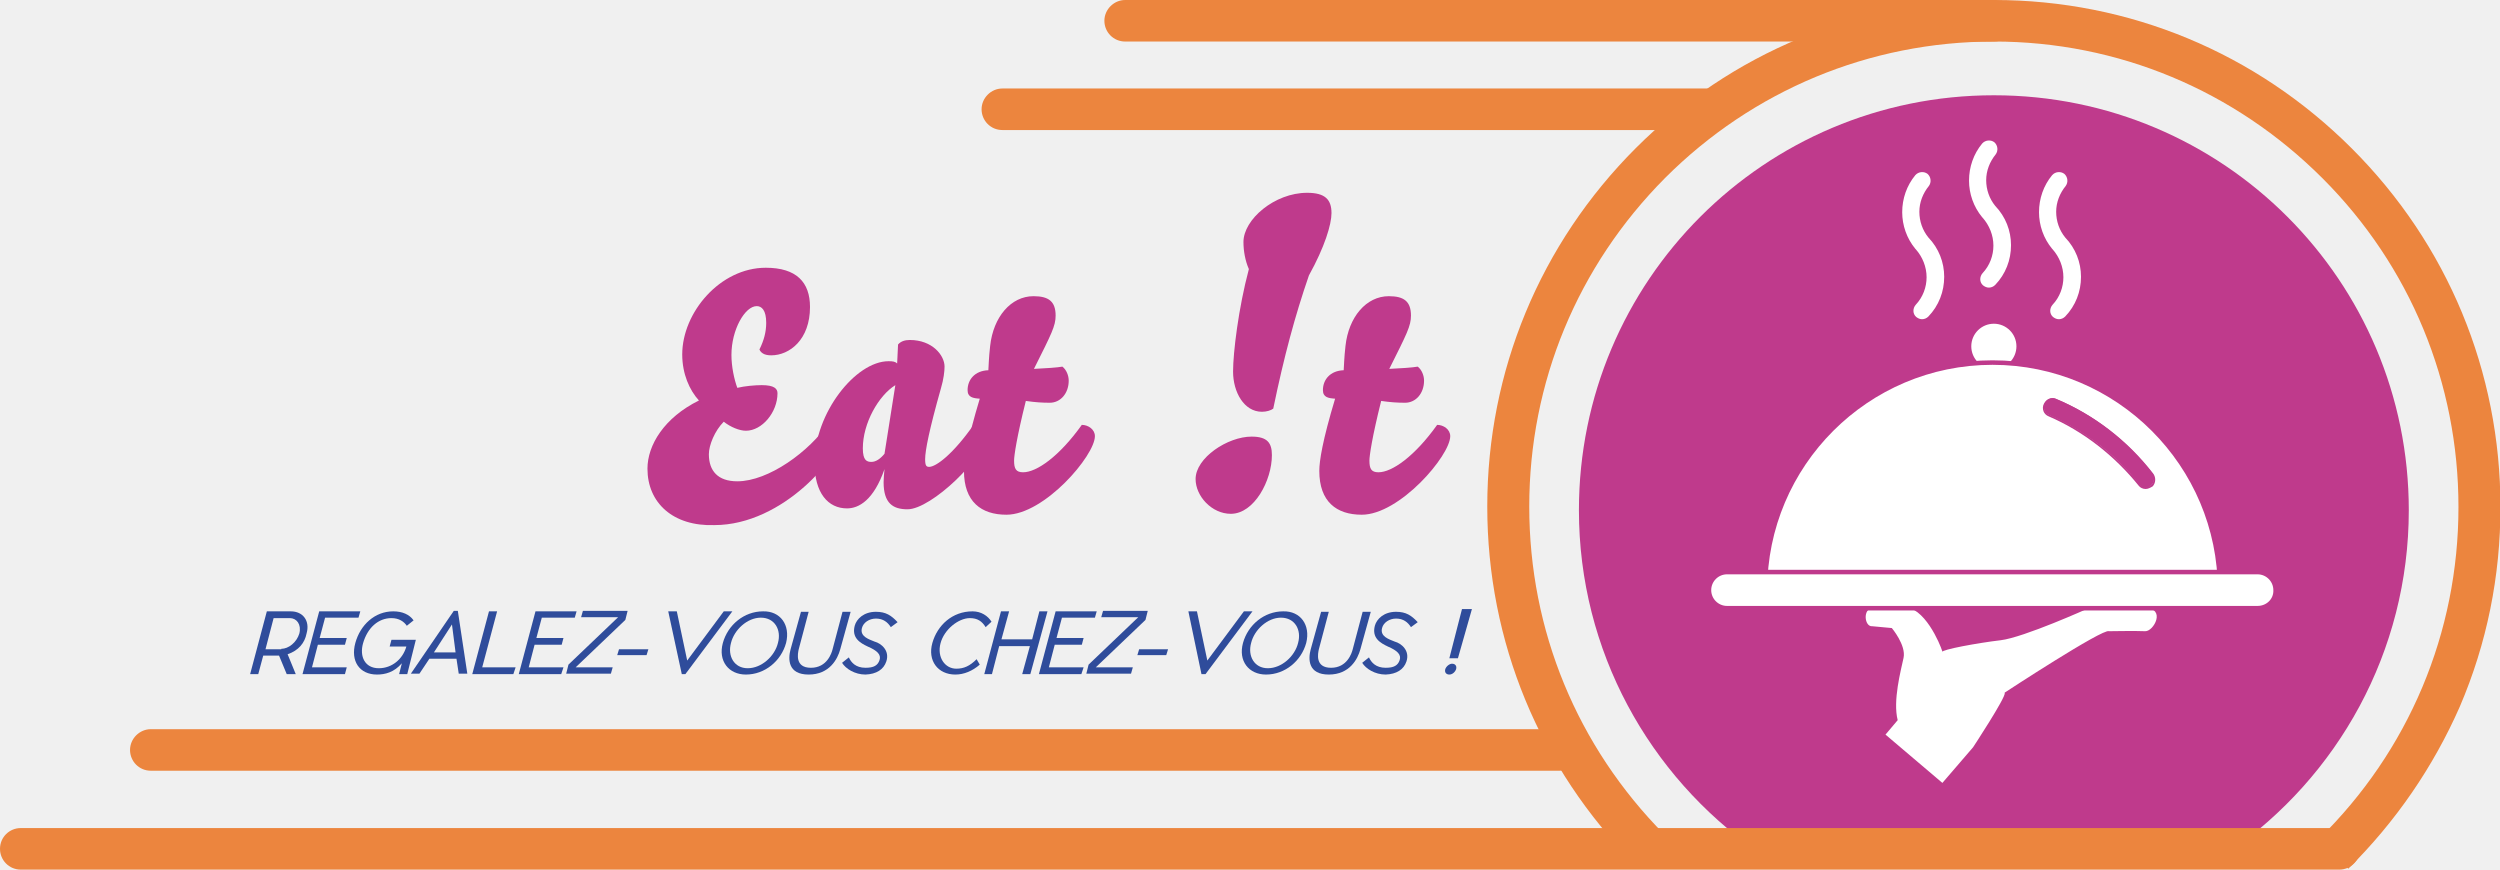
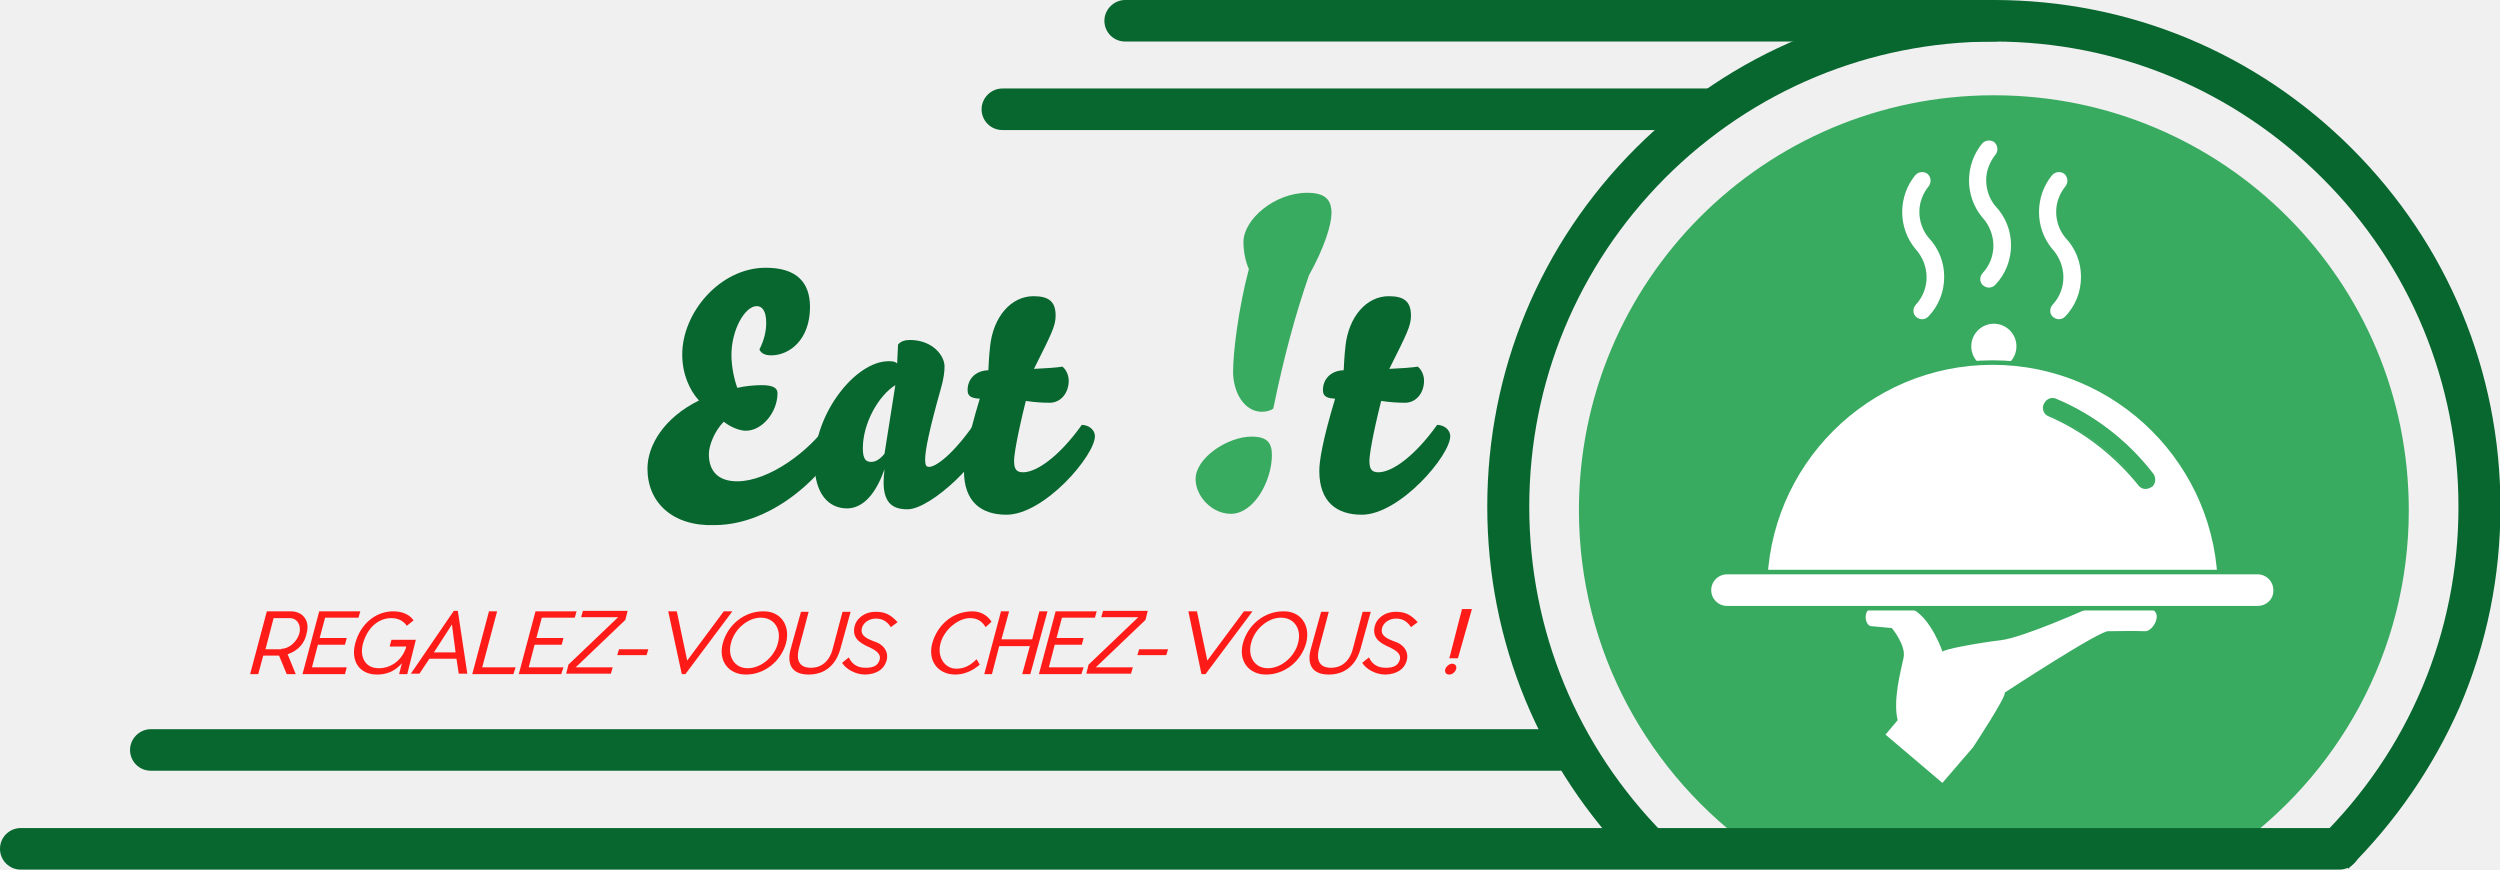
<svg xmlns="http://www.w3.org/2000/svg" version="1.1" id="Calque_1" x="0px" y="0px" viewBox="0 0 553.7 192.6" style="enable-background:new 0 0 553.7 192.6;" xml:space="preserve">
  <style type="text/css">
- 	.st0{fill:#EC853E;}
- 	.st1{fill:#BF3A8C;}
+ 	.st0{fill:#07672F;}
+ 	.st1{fill:#39AB61;}
	.st2{fill:none;stroke:#1D1D1B;stroke-width:10;stroke-linecap:round;stroke-miterlimit:10;}
	.st3{fill:#FFFFFF;}
- 	.st4{fill:#FFFFFF;stroke:#BF3A8C;stroke-miterlimit:10;}
- 	.st5{fill:#2F4C9B;}
+ 	.st4{fill:#FFFFFF;stroke:#39AB61;stroke-miterlimit:10;}
+ 	.st5{fill:#FF1B17;}
</style>
-   <path class="st0" d="M520.1,192.4l-6.5-6.6c19.9-19.5,30.9-45.7,30.9-73.5c0-27.5-10.7-53.4-30.1-72.8C494.9,20,469.1,9.2,441.6,9.2  S388.2,20,368.8,39.4c-19.4,19.5-30.1,45.3-30.1,72.8c0,27.4,10.6,53.1,29.9,72.6l-6.6,6.5c-21-21.2-32.6-49.2-32.6-79.1  c0-30,11.7-58.2,32.9-79.4C383.4,11.7,411.6,0,441.6,0s58.1,11.7,79.3,32.9c21.2,21.2,32.9,49.4,32.9,79.4c0,15.3-3,30.2-9,44.2  C538.9,169.9,530.6,182,520.1,192.4z" />
+   <path class="st0" d="M520.1,192.4l-6.5-6.6c19.9-19.5,30.9-45.7,30.9-73.5c0-27.5-10.7-53.4-30.1-72.8C494.9,20,469.1,9.2,441.6,9.2  S388.2,20,368.8,39.4c-19.4,19.5-30.1,45.3-30.1,72.8c0,27.4,10.6,53.1,29.9,72.6l-6.6,6.5c-21-21.2-32.6-49.2-32.6-79.1  c0-30,11.7-58.2,32.9-79.4C383.4,11.7,411.6,0,441.6,0s58.1,11.7,79.3,32.9s32.9,49.4,32.9,79.4c0,15.3-3,30.2-9,44.2  C538.9,169.9,530.6,182,520.1,192.4z" />
  <path class="st1" d="M493.7,188.7c24-16.6,39.8-44.3,39.8-75.7c0-50.8-41.1-91.9-91.9-91.9s-91.9,41.1-91.9,91.9  c0,31.2,15.6,58.8,39.4,75.5" />
  <path class="st0" d="M441.6,9.2H249.2c-2.6,0-4.6-2.1-4.6-4.6s2.1-4.6,4.6-4.6h192.4c2.6,0,4.6,2.1,4.6,4.6S444.1,9.2,441.6,9.2z" />
  <path class="st0" d="M378.8,28.8H222c-2.6,0-4.6-2.1-4.6-4.6s2.1-4.6,4.6-4.6h156.9c2.6,0,4.6,2.1,4.6,4.6S381.4,28.8,378.8,28.8z" />
  <path class="st0" d="M345.4,170.7h-312c-2.6,0-4.6-2.1-4.6-4.6s2.1-4.6,4.6-4.6h312c2.6,0,4.6,2.1,4.6,4.6S347.9,170.7,345.4,170.7z  " />
  <path class="st2" d="M503.4,126.5" />
  <path class="st2" d="M503.4,133.5" />
-   <path class="st3" d="M414.8,134.7c-2.3,0-1.9,4.2-0.1,4l4.3,0.4c0,0,3.2,3.8,2.6,6.6c-0.6,2.8-2.4,9.5-1.3,13.8l-2.7,3.2l12.6,10.7  l6.8-7.9c0,0,7.3-11.1,7-12c0,0,0-0.1,0-0.1c0,0,21.8-14.3,23.1-13.6c0,0,6.1-0.1,8,0c1.9,0.1,4.7-5.1,0-5.1s-12.5,0-12.5,0  s-14.4,6.5-19.5,7.1s-13.2,2.1-12.9,2.6c0.3,0.5-2.6-8-7.1-9.7H414.8z" />
+   <path class="st3" d="M414.8,134.7c-2.3,0-1.9,4.2-0.1,4l4.3,0.4c0,0,3.2,3.8,2.6,6.6s-2.4,9.5-1.3,13.8l-2.7,3.2l12.6,10.7l6.8-7.9  c0,0,7.3-11.1,7-12v-0.1c0,0,21.8-14.3,23.1-13.6c0,0,6.1-0.1,8,0s4.7-5.1,0-5.1s-12.5,0-12.5,0s-14.4,6.5-19.5,7.1  s-13.2,2.1-12.9,2.6c0.3,0.5-2.6-8-7.1-9.7H414.8z" />
  <circle class="st3" cx="441.6" cy="76.7" r="5" />
-   <path class="st4" d="M390.9,130.7c0-27.8,22.6-50.4,50.4-50.4c27.8,0,50.4,22.6,50.4,50.4" />
-   <path class="st4" d="M500,134.7H382.5c-2.2,0-4-1.8-4-4c0-2.2,1.8-4,4-4H500c2.2,0,4,1.8,4,4C504.1,132.9,502.3,134.7,500,134.7z" />
+   <path class="st4" d="M390.9,130.7c0-27.8,22.6-50.4,50.4-50.4s50.4,22.6,50.4,50.4" />
+   <path class="st4" d="M500,134.7H382.5c-2.2,0-4-1.8-4-4s1.8-4,4-4H500c2.2,0,4,1.8,4,4C504.1,132.9,502.3,134.7,500,134.7z" />
  <g>
    <g>
-       <path class="st1" d="M473.9,107.4c-5.3-6.7-12.2-12-20.1-15.5c-1-0.4-1.4-1.6-0.9-2.6v0c0.4-0.9,1.5-1.3,2.3-1    c8.5,3.5,15.9,9.3,21.5,16.5c0.6,0.7,0.5,1.8-0.1,2.5l0,0C475.8,108.3,474.6,108.3,473.9,107.4z" />
-       <path class="st1" d="M475.2,108.3C475.2,108.3,475.2,108.3,475.2,108.3c-0.6,0-1.2-0.3-1.5-0.7l0,0c-5.4-6.7-12.3-12.1-20-15.4    c-0.5-0.2-0.9-0.6-1.1-1.1c-0.2-0.5-0.2-1.2,0.1-1.7c0.5-1,1.6-1.5,2.6-1.1c8.4,3.5,15.9,9.2,21.6,16.6c0.6,0.8,0.6,2-0.1,2.8l0,0    C476.3,108,475.8,108.3,475.2,108.3z M454.5,88.5c-0.6,0-1.2,0.4-1.5,1c-0.2,0.4-0.2,0.9-0.1,1.4c0.2,0.4,0.5,0.8,0.9,0.9    c7.8,3.4,14.7,8.8,20.2,15.5l0,0c0.3,0.4,0.7,0.6,1.2,0.6c0.5,0,0.9-0.2,1.3-0.6l0,0c0.6-0.6,0.6-1.6,0.1-2.3    c-5.7-7.3-13.1-13-21.5-16.5C454.9,88.5,454.7,88.5,454.5,88.5z" />
+       <path class="st1" d="M473.9,107.4c-5.3-6.7-12.2-12-20.1-15.5c-1-0.4-1.4-1.6-0.9-2.6l0,0c0.4-0.9,1.5-1.3,2.3-1    c8.5,3.5,15.9,9.3,21.5,16.5c0.6,0.7,0.5,1.8-0.1,2.5l0,0C475.8,108.3,474.6,108.3,473.9,107.4z" />
+       <path class="st1" d="M475.2,108.3L475.2,108.3c-0.6,0-1.2-0.3-1.5-0.7l0,0c-5.4-6.7-12.3-12.1-20-15.4c-0.5-0.2-0.9-0.6-1.1-1.1    s-0.2-1.2,0.1-1.7c0.5-1,1.6-1.5,2.6-1.1c8.4,3.5,15.9,9.2,21.6,16.6c0.6,0.8,0.6,2-0.1,2.8l0,0    C476.3,108,475.8,108.3,475.2,108.3z M454.5,88.5c-0.6,0-1.2,0.4-1.5,1c-0.2,0.4-0.2,0.9-0.1,1.4c0.2,0.4,0.5,0.8,0.9,0.9    c7.8,3.4,14.7,8.8,20.2,15.5l0,0c0.3,0.4,0.7,0.6,1.2,0.6s0.9-0.2,1.3-0.6l0,0c0.6-0.6,0.6-1.6,0.1-2.3    c-5.7-7.3-13.1-13-21.5-16.5C454.9,88.5,454.7,88.5,454.5,88.5z" />
    </g>
  </g>
  <g>
-     <path class="st1" d="M143.4,103.8c0-5.2,3.7-11.3,11.4-15.1c-2.1-2.3-3.7-5.9-3.7-10.2c0-9.3,8.4-19.2,18.5-19.2   c6.8,0,9.8,3.2,9.8,8.7c0,7.2-4.5,10.7-8.6,10.7c-1.6,0-2.3-0.6-2.6-1.3c1-2,1.5-3.9,1.5-5.9c0-2.8-1-3.7-2.1-3.7   c-2.6,0-5.6,5.2-5.6,10.8c0,2.6,0.6,5.4,1.3,7.3c1.6-0.4,4-0.6,5.4-0.6c2.8,0,3.5,0.8,3.5,1.8c0,4.2-3.4,8.3-7,8.3   c-1.4,0-3.4-0.8-4.9-2c-2,2-3.3,5.2-3.3,7.2c0,3.7,2,6,6.3,6c6.9,0,16-6.6,20.3-13c1.5,0,2.8,0.6,2.8,2.3   c0,4.7-12.8,20.4-28.2,20.4C149.1,116.6,143.4,111.4,143.4,103.8z" />
-     <path class="st1" d="M187.6,112.6c-4.2,0-7.2-3.4-7.2-10.1c0-11,9.1-22.5,16.4-22.5c1,0,1.5,0.1,1.9,0.5l0.2-4.2   c0.6-0.7,1.5-1,2.6-1c5,0,7.7,3.4,7.7,5.9c0,1-0.2,2.8-0.8,4.8c-2.6,9.2-3.5,13.8-3.5,15.7c0,1.5,0.3,1.7,0.9,1.7   c1.5,0,5.3-2.8,9.9-9.4c1.5,0,2.7,1,2.7,2.3c0,4.8-12.1,16.5-17.4,16.5c-3.2,0-5.3-1.3-5.3-6c0-0.8,0.1-1.8,0.2-2.9   C193.5,110.8,190.2,112.6,187.6,112.6z M198.3,85.3c-3.7,2.3-7.2,8.4-7.2,14c0,2.7,0.9,3,1.9,3c1,0,2-0.7,2.9-1.8L198.3,85.3z" />
-     <path class="st1" d="M217,88.3c-1.5-0.1-2.7-0.3-2.7-1.9c0-2.3,1.6-4.3,4.6-4.4c0.1-1.5,0.1-2.7,0.4-5.4c0.7-6.4,4.6-11,9.6-11   c3.4,0,4.9,1.2,4.9,4.3c0,2.3-0.9,4-4.8,11.8c2.3-0.1,5.3-0.3,6.3-0.5c0.9,0.7,1.4,2,1.4,3.1c0,2.8-1.8,4.9-4.2,4.9   c-1.7,0-3.2-0.1-5.3-0.4c-2,8-2.6,12.1-2.6,13.2c0,1.8,0.4,2.6,2,2.6c3,0,8-3.5,13-10.5c1.4,0,2.9,1,2.9,2.5   c0,4.3-11.2,17.4-19.6,17.4c-5.6,0-9.4-2.9-9.4-9.7C213.5,102.1,214.2,97.6,217,88.3z" />
+     <path class="st0" d="M143.4,103.8c0-5.2,3.7-11.3,11.4-15.1c-2.1-2.3-3.7-5.9-3.7-10.2c0-9.3,8.4-19.2,18.5-19.2   c6.8,0,9.8,3.2,9.8,8.7c0,7.2-4.5,10.7-8.6,10.7c-1.6,0-2.3-0.6-2.6-1.3c1-2,1.5-3.9,1.5-5.9c0-2.8-1-3.7-2.1-3.7   c-2.6,0-5.6,5.2-5.6,10.8c0,2.6,0.6,5.4,1.3,7.3c1.6-0.4,4-0.6,5.4-0.6c2.8,0,3.5,0.8,3.5,1.8c0,4.2-3.4,8.3-7,8.3   c-1.4,0-3.4-0.8-4.9-2c-2,2-3.3,5.2-3.3,7.2c0,3.7,2,6,6.3,6c6.9,0,16-6.6,20.3-13c1.5,0,2.8,0.6,2.8,2.3   c0,4.7-12.8,20.4-28.2,20.4C149.1,116.6,143.4,111.4,143.4,103.8z" />
+     <path class="st0" d="M187.6,112.6c-4.2,0-7.2-3.4-7.2-10.1c0-11,9.1-22.5,16.4-22.5c1,0,1.5,0.1,1.9,0.5l0.2-4.2   c0.6-0.7,1.5-1,2.6-1c5,0,7.7,3.4,7.7,5.9c0,1-0.2,2.8-0.8,4.8c-2.6,9.2-3.5,13.8-3.5,15.7c0,1.5,0.3,1.7,0.9,1.7   c1.5,0,5.3-2.8,9.9-9.4c1.5,0,2.7,1,2.7,2.3c0,4.8-12.1,16.5-17.4,16.5c-3.2,0-5.3-1.3-5.3-6c0-0.8,0.1-1.8,0.2-2.9   C193.5,110.8,190.2,112.6,187.6,112.6z M198.3,85.3c-3.7,2.3-7.2,8.4-7.2,14c0,2.7,0.9,3,1.9,3s2-0.7,2.9-1.8L198.3,85.3z" />
+     <path class="st0" d="M217,88.3c-1.5-0.1-2.7-0.3-2.7-1.9c0-2.3,1.6-4.3,4.6-4.4c0.1-1.5,0.1-2.7,0.4-5.4c0.7-6.4,4.6-11,9.6-11   c3.4,0,4.9,1.2,4.9,4.3c0,2.3-0.9,4-4.8,11.8c2.3-0.1,5.3-0.3,6.3-0.5c0.9,0.7,1.4,2,1.4,3.1c0,2.8-1.8,4.9-4.2,4.9   c-1.7,0-3.2-0.1-5.3-0.4c-2,8-2.6,12.1-2.6,13.2c0,1.8,0.4,2.6,2,2.6c3,0,8-3.5,13-10.5c1.4,0,2.9,1,2.9,2.5   c0,4.3-11.2,17.4-19.6,17.4c-5.6,0-9.4-2.9-9.4-9.7C213.5,102.1,214.2,97.6,217,88.3z" />
    <path class="st1" d="M264.8,106.1c0-4.7,7.1-9.4,12.4-9.4c3.5,0,4.5,1.4,4.5,4.1c0,5.6-3.9,13-9.1,13   C268.4,113.8,264.8,109.9,264.8,106.1z M279.5,91.2c-4,0-6.4-4.4-6.4-8.9c0-4.2,1.2-14.1,3.5-22.7c-0.8-1.8-1.2-4-1.2-6   c0-5,6.9-10.9,14.1-10.9c4,0,5.4,1.5,5.4,4.5c0,2.5-1.5,7.5-5,13.8c-3.1,9-5.5,17.9-7.9,29.5C281.5,90.9,280.5,91.2,279.5,91.2z" />
-     <path class="st1" d="M295.7,88.3c-1.5-0.1-2.7-0.3-2.7-1.9c0-2.3,1.6-4.3,4.6-4.4c0.1-1.5,0.1-2.7,0.4-5.4c0.7-6.4,4.6-11,9.6-11   c3.4,0,4.9,1.2,4.9,4.3c0,2.3-0.9,4-4.8,11.8c2.3-0.1,5.3-0.3,6.3-0.5c0.9,0.7,1.4,2,1.4,3.1c0,2.8-1.8,4.9-4.2,4.9   c-1.7,0-3.2-0.1-5.3-0.4c-2,8-2.6,12.1-2.6,13.2c0,1.8,0.4,2.6,2,2.6c3,0,8-3.5,13-10.5c1.4,0,2.9,1,2.9,2.5   c0,4.3-11.2,17.4-19.6,17.4c-5.6,0-9.4-2.9-9.4-9.7C292.2,102.1,292.9,97.6,295.7,88.3z" />
+     <path class="st0" d="M295.7,88.3c-1.5-0.1-2.7-0.3-2.7-1.9c0-2.3,1.6-4.3,4.6-4.4c0.1-1.5,0.1-2.7,0.4-5.4c0.7-6.4,4.6-11,9.6-11   c3.4,0,4.9,1.2,4.9,4.3c0,2.3-0.9,4-4.8,11.8c2.3-0.1,5.3-0.3,6.3-0.5c0.9,0.7,1.4,2,1.4,3.1c0,2.8-1.8,4.9-4.2,4.9   c-1.7,0-3.2-0.1-5.3-0.4c-2,8-2.6,12.1-2.6,13.2c0,1.8,0.4,2.6,2,2.6c3,0,8-3.5,13-10.5c1.4,0,2.9,1,2.9,2.5   c0,4.3-11.2,17.4-19.6,17.4c-5.6,0-9.4-2.9-9.4-9.7C292.2,102.1,292.9,97.6,295.7,88.3z" />
  </g>
-   <path class="st0" d="M518.1,192.6H4.6c-2.6,0-4.6-2.1-4.6-4.6c0-2.6,2.1-4.6,4.6-4.6h513.5c2.6,0,4.6,2.1,4.6,4.6  C522.7,190.5,520.7,192.6,518.1,192.6z" />
+   <path class="st0" d="M518.1,192.6H4.6C2,192.6,0,190.5,0,188c0-2.6,2.1-4.6,4.6-4.6h513.5c2.6,0,4.6,2.1,4.6,4.6  C522.7,190.5,520.7,192.6,518.1,192.6z" />
  <g>
-     <path class="st3" d="M454.6,55.1C454.6,55.1,454.6,55.1,454.6,55.1c-0.1-0.1-0.1-0.1-0.1-0.1C454.6,55.1,454.6,55.1,454.6,55.1z" />
-     <path class="st3" d="M460.9,61.3c0,3.3-1.2,6.4-3.5,8.8c-0.4,0.4-0.9,0.6-1.4,0.6c-0.5,0-0.9-0.2-1.3-0.5c-0.8-0.7-0.8-1.9-0.1-2.7   c1.6-1.7,2.4-3.9,2.4-6.1c0-2.3-0.9-4.5-2.4-6.2c0,0,0,0,0,0c0,0-0.1-0.1-0.1-0.1l0,0c-1.9-2.3-2.9-5.2-2.9-8.1c0-3,1-5.9,2.9-8.2   c0.7-0.8,1.9-0.9,2.7-0.3c0.8,0.7,0.9,1.9,0.3,2.7c-1.3,1.6-2.1,3.6-2.1,5.7c0,2.1,0.7,4.1,2,5.7c0,0,0,0,0,0   C459.7,55,460.9,58.1,460.9,61.3z" />
+     <path class="st3" d="M454.6,55.1L454.6,55.1c-0.1-0.1-0.1-0.1-0.1-0.1C454.6,55.1,454.6,55.1,454.6,55.1z" />
+     <path class="st3" d="M460.9,61.3c0,3.3-1.2,6.4-3.5,8.8c-0.4,0.4-0.9,0.6-1.4,0.6s-0.9-0.2-1.3-0.5c-0.8-0.7-0.8-1.9-0.1-2.7   c1.6-1.7,2.4-3.9,2.4-6.1c0-2.3-0.9-4.5-2.4-6.2l0,0l-0.1-0.1l0,0c-1.9-2.3-2.9-5.2-2.9-8.1c0-3,1-5.9,2.9-8.2   c0.7-0.8,1.9-0.9,2.7-0.3c0.8,0.7,0.9,1.9,0.3,2.7c-1.3,1.6-2.1,3.6-2.1,5.7c0,2.1,0.7,4.1,2,5.7l0,0   C459.7,55,460.9,58.1,460.9,61.3z" />
  </g>
  <g>
-     <path class="st3" d="M439.1,48.1C439,48.1,439,48.1,439.1,48.1C439,48,439,48,439,48C439,48,439,48.1,439.1,48.1z" />
-     <path class="st3" d="M445.4,54.3c0,3.3-1.2,6.4-3.5,8.8c-0.4,0.4-0.9,0.6-1.4,0.6c-0.5,0-0.9-0.2-1.3-0.5c-0.8-0.7-0.8-1.9-0.1-2.7   c1.6-1.7,2.4-3.9,2.4-6.1c0-2.3-0.9-4.5-2.4-6.2c0,0,0,0,0,0c0,0-0.1-0.1-0.1-0.1l0,0c-1.9-2.3-2.9-5.2-2.9-8.1c0-3,1-5.9,2.9-8.2   c0.7-0.8,1.9-0.9,2.7-0.3c0.8,0.7,0.9,1.9,0.3,2.7c-1.3,1.6-2.1,3.6-2.1,5.7c0,2.1,0.7,4.1,2,5.7c0,0,0,0,0,0   C444.2,48,445.4,51.1,445.4,54.3z" />
+     <path class="st3" d="M439.1,48.1C439,48.1,439,48.1,439.1,48.1C439,48,439,48,439,48S439,48.1,439.1,48.1z" />
+     <path class="st3" d="M445.4,54.3c0,3.3-1.2,6.4-3.5,8.8c-0.4,0.4-0.9,0.6-1.4,0.6s-0.9-0.2-1.3-0.5c-0.8-0.7-0.8-1.9-0.1-2.7   c1.6-1.7,2.4-3.9,2.4-6.1c0-2.3-0.9-4.5-2.4-6.2l0,0l-0.1-0.1l0,0c-1.9-2.3-2.9-5.2-2.9-8.1c0-3,1-5.9,2.9-8.2   c0.7-0.8,1.9-0.9,2.7-0.3c0.8,0.7,0.9,1.9,0.3,2.7c-1.3,1.6-2.1,3.6-2.1,5.7c0,2.1,0.7,4.1,2,5.7l0,0   C444.2,48,445.4,51.1,445.4,54.3z" />
  </g>
  <g>
-     <path class="st3" d="M424.3,55.1C424.3,55.1,424.3,55.1,424.3,55.1c-0.1-0.1-0.1-0.1-0.1-0.1C424.2,55.1,424.3,55.1,424.3,55.1z" />
-     <path class="st3" d="M430.6,61.3c0,3.3-1.2,6.4-3.5,8.8c-0.4,0.4-0.9,0.6-1.4,0.6c-0.5,0-0.9-0.2-1.3-0.5c-0.8-0.7-0.8-1.9-0.1-2.7   c1.6-1.7,2.4-3.9,2.4-6.1c0-2.3-0.9-4.5-2.4-6.2c0,0,0,0,0,0c0,0-0.1-0.1-0.1-0.1l0,0c-1.9-2.3-2.9-5.2-2.9-8.1c0-3,1-5.9,2.9-8.2   c0.7-0.8,1.9-0.9,2.7-0.3c0.8,0.7,0.9,1.9,0.3,2.7c-1.3,1.6-2.1,3.6-2.1,5.7c0,2.1,0.7,4.1,2,5.7c0,0,0,0,0,0   C429.4,55,430.6,58.1,430.6,61.3z" />
+     <path class="st3" d="M424.3,55.1L424.3,55.1c-0.1-0.1-0.1-0.1-0.1-0.1C424.2,55.1,424.3,55.1,424.3,55.1z" />
+     <path class="st3" d="M430.6,61.3c0,3.3-1.2,6.4-3.5,8.8c-0.4,0.4-0.9,0.6-1.4,0.6s-0.9-0.2-1.3-0.5c-0.8-0.7-0.8-1.9-0.1-2.7   c1.6-1.7,2.4-3.9,2.4-6.1c0-2.3-0.9-4.5-2.4-6.2l0,0l-0.1-0.1l0,0c-1.9-2.3-2.9-5.2-2.9-8.1c0-3,1-5.9,2.9-8.2   c0.7-0.8,1.9-0.9,2.7-0.3c0.8,0.7,0.9,1.9,0.3,2.7c-1.3,1.6-2.1,3.6-2.1,5.7c0,2.1,0.7,4.1,2,5.7l0,0   C429.4,55,430.6,58.1,430.6,61.3z" />
  </g>
  <g>
-     <path class="st5" d="M63.7,144.9l1.8,4.4h-2l-1.7-4.1h-3.5l-1.1,4.1h-1.8l3.7-13.9h5.3c2.7,0,4.3,2.1,3.5,4.9   C67.5,142.4,66.1,144.1,63.7,144.9z M62.3,143.7c1.6,0,3.4-1.4,4-3.4c0.5-2-0.6-3.4-2.1-3.4h-3.6l-1.8,6.9H62.3z" />
+     <path class="st5" d="M63.7,144.9l1.8,4.4h-2l-1.7-4.1h-3.5l-1.1,4.1h-1.8l3.7-13.9h5.3c2.7,0,4.3,2.1,3.5,4.9   C67.5,142.4,66.1,144.1,63.7,144.9z M62.3,143.7c1.6,0,3.4-1.4,4-3.4c0.5-2-0.6-3.4-2.1-3.4h-3.6l-1.8,6.9h3.5V143.7z" />
    <path class="st5" d="M76.4,149.3H67l3.7-13.9h9.1l-0.4,1.4H72l-1.2,4.5h6l-0.4,1.5h-6l-1.3,5h7.7L76.4,149.3z" />
-     <path class="st5" d="M90.2,149.3h-1.8l0.6-2.4c-1.7,2-3.7,2.5-5.5,2.5c-3.9,0-5.9-3-4.8-7c1.1-4,4.3-7,8.4-7c2,0,3.6,0.7,4.5,2   l-1.5,1.2c-0.6-0.9-1.7-1.7-3.4-1.7c-2.9,0-5.3,2.1-6.3,5.6c-0.8,2.9,0.4,5.5,3.5,5.5c2.9,0,5.3-2,6.1-4.8h-3.7l0.4-1.5h5.4   L90.2,149.3z" />
+     <path class="st5" d="M90.2,149.3h-1.8l0.6-2.4c-1.7,2-3.7,2.5-5.5,2.5c-3.9,0-5.9-3-4.8-7s4.3-7,8.4-7c2,0,3.6,0.7,4.5,2l-1.5,1.2   c-0.6-0.9-1.7-1.7-3.4-1.7c-2.9,0-5.3,2.1-6.3,5.6c-0.8,2.9,0.4,5.5,3.5,5.5c2.9,0,5.3-2,6.1-4.8h-3.7l0.4-1.5h5.4L90.2,149.3z" />
    <path class="st5" d="M101.1,145.9h-6l-2.2,3.3H91l9.5-13.9h0.9l2.1,13.9h-1.9L101.1,145.9z M100.9,144.5l-0.8-6.2l-4,6.2H100.9z" />
    <path class="st5" d="M113.7,149.3h-9.1l3.7-13.9h1.8l-3.3,12.4h7.4L113.7,149.3z" />
    <path class="st5" d="M124.3,149.3h-9.4l3.7-13.9h9.1l-0.4,1.4H120l-1.2,4.5h6l-0.4,1.5h-6l-1.3,5h7.7L124.3,149.3z" />
    <path class="st5" d="M127.5,147.8h8.2l-0.4,1.4h-9.9l0.5-2l11-10.5h-8.2l0.4-1.4h9.9l-0.5,2L127.5,147.8z" />
    <path class="st5" d="M136.7,145.1l0.4-1.3h6.5l-0.4,1.3H136.7z" />
    <path class="st5" d="M148,135.4h1.9l2.3,10.9l8.1-10.9h1.9l-10.4,13.9H151L148,135.4z" />
    <path class="st5" d="M174.1,142.4c-1.1,4-4.7,7-8.9,7c-3.8,0-6.2-3-5.1-7c1.1-4,4.7-7,8.9-7C172.8,135.3,175.1,138.4,174.1,142.4z    M161.9,142.4c-0.8,2.9,0.7,5.6,3.7,5.6c3.1,0,6-2.7,6.7-5.6c0.8-2.9-0.7-5.6-3.8-5.6C165.5,136.8,162.6,139.5,161.9,142.4z" />
-     <path class="st5" d="M186.1,143.8c-0.6,2.2-2.4,5.6-7,5.6c-4.6,0-4.6-3.4-4-5.6l2.3-8.3h1.7l-2.2,8.3c-0.2,0.9-0.9,4.1,2.7,4.1   c3.6,0,4.6-3.3,4.8-4.1l2.2-8.3h1.8L186.1,143.8z" />
+     <path class="st5" d="M186.1,143.8c-0.6,2.2-2.4,5.6-7,5.6s-4.6-3.4-4-5.6l2.3-8.3h1.7l-2.2,8.3c-0.2,0.9-0.9,4.1,2.7,4.1   c3.6,0,4.6-3.3,4.8-4.1l2.2-8.3h1.8L186.1,143.8z" />
    <path class="st5" d="M196.3,146.5c-0.6,1.8-2.2,2.8-4.6,2.9c-2.4,0-4.4-1.3-5.2-2.6l1.5-1.2c0.5,1.1,1.5,2.3,3.7,2.3   c1.8,0,2.7-0.5,3.1-1.7c0.4-1.2-0.5-2.1-2.6-3c-1.7-0.8-3.6-1.9-2.9-4.6c0.4-1.5,2-3.1,4.7-3.1c2.2,0,3.4,0.8,4.8,2.3l-1.5,1.1   c-0.7-1.1-1.7-1.9-3.3-1.9c-1.5,0-2.8,0.9-3.1,2.1c-0.5,1.9,1.6,2.5,2.8,3C195.2,142.5,197.1,144.1,196.3,146.5z" />
-     <path class="st5" d="M211.6,149.4c-3.9,0-6.2-3.1-5.1-7c1.1-3.9,4.4-7,8.9-7c1.9,0,3.4,1,4.2,2.3l-1.3,1.2c-0.8-1.3-1.8-2-3.5-2   c-2.5,0-5.7,2.5-6.5,5.6c-0.8,3.1,1,5.6,3.5,5.6c1.7,0,3-0.6,4.5-2.1l0.7,1.2C215.4,148.6,213.5,149.4,211.6,149.4z" />
+     <path class="st5" d="M211.6,149.4c-3.9,0-6.2-3.1-5.1-7c1.1-3.9,4.4-7,8.9-7c1.9,0,3.4,1,4.2,2.3l-1.3,1.2c-0.8-1.3-1.8-2-3.5-2   c-2.5,0-5.7,2.5-6.5,5.6s1,5.6,3.5,5.6c1.7,0,3-0.6,4.5-2.1l0.7,1.2C215.4,148.6,213.5,149.4,211.6,149.4z" />
    <path class="st5" d="M228.2,149.3h-1.8l1.7-6.2h-6.8l-1.6,6.2H218l3.7-13.9h1.8l-1.7,6.2h6.8l1.6-6.2h1.8L228.2,149.3z" />
    <path class="st5" d="M239.5,149.3h-9.4l3.7-13.9h9.1l-0.4,1.4h-7.3l-1.2,4.5h6l-0.4,1.5h-6l-1.3,5h7.7L239.5,149.3z" />
    <path class="st5" d="M242.7,147.8h8.2l-0.4,1.4h-9.9l0.5-2l11-10.5h-8.2l0.4-1.4h9.9l-0.5,2L242.7,147.8z" />
    <path class="st5" d="M251.9,145.1l0.4-1.3h6.4l-0.4,1.3H251.9z" />
-     <path class="st5" d="M263.2,135.4h1.9l2.3,10.9l8.1-10.9h1.9l-10.4,13.9h-0.9L263.2,135.4z" />
-     <path class="st5" d="M289.3,142.4c-1.1,4-4.7,7-8.9,7c-3.8,0-6.2-3-5.1-7c1.1-4,4.7-7,8.9-7C288,135.3,290.3,138.4,289.3,142.4z    M277.1,142.4c-0.8,2.9,0.7,5.6,3.7,5.6c3.1,0,6-2.7,6.7-5.6c0.8-2.9-0.7-5.6-3.8-5.6C280.7,136.8,277.8,139.5,277.1,142.4z" />
-     <path class="st5" d="M301.3,143.8c-0.6,2.2-2.4,5.6-7,5.6c-4.6,0-4.6-3.4-4-5.6l2.3-8.3h1.7l-2.2,8.3c-0.2,0.9-0.9,4.1,2.7,4.1   c3.6,0,4.6-3.3,4.8-4.1l2.2-8.3h1.8L301.3,143.8z" />
-     <path class="st5" d="M311.5,146.5c-0.6,1.8-2.2,2.8-4.6,2.9c-2.4,0-4.4-1.3-5.2-2.6l1.5-1.2c0.5,1.1,1.5,2.3,3.7,2.3   c1.8,0,2.7-0.5,3.1-1.7c0.4-1.2-0.5-2.1-2.6-3c-1.7-0.8-3.6-1.9-2.9-4.6c0.4-1.5,2-3.1,4.7-3.1c2.2,0,3.4,0.8,4.8,2.3l-1.5,1.1   c-0.7-1.1-1.7-1.9-3.3-1.9c-1.5,0-2.8,0.9-3.1,2.1c-0.5,1.9,1.6,2.5,2.8,3C310.4,142.5,312.3,144.1,311.5,146.5z" />
+     <path class="st5" d="M263.2,135.4h1.9l2.3,10.9l8.1-10.9h1.9L267,149.3h-0.9L263.2,135.4z" />
+     <path class="st5" d="M289.3,142.4c-1.1,4-4.7,7-8.9,7c-3.8,0-6.2-3-5.1-7s4.7-7,8.9-7C288,135.3,290.3,138.4,289.3,142.4z    M277.1,142.4c-0.8,2.9,0.7,5.6,3.7,5.6c3.1,0,6-2.7,6.7-5.6c0.8-2.9-0.7-5.6-3.8-5.6C280.7,136.8,277.8,139.5,277.1,142.4z" />
+     <path class="st5" d="M301.3,143.8c-0.6,2.2-2.4,5.6-7,5.6s-4.6-3.4-4-5.6l2.3-8.3h1.7l-2.2,8.3c-0.2,0.9-0.9,4.1,2.7,4.1   s4.6-3.3,4.8-4.1l2.2-8.3h1.8L301.3,143.8z" />
+     <path class="st5" d="M311.5,146.5c-0.6,1.8-2.2,2.8-4.6,2.9c-2.4,0-4.4-1.3-5.2-2.6l1.5-1.2c0.5,1.1,1.5,2.3,3.7,2.3   c1.8,0,2.7-0.5,3.1-1.7s-0.5-2.1-2.6-3c-1.7-0.8-3.6-1.9-2.9-4.6c0.4-1.5,2-3.1,4.7-3.1c2.2,0,3.4,0.8,4.8,2.3l-1.5,1.1   c-0.7-1.1-1.7-1.9-3.3-1.9c-1.5,0-2.8,0.9-3.1,2.1c-0.5,1.9,1.6,2.5,2.8,3C310.4,142.5,312.3,144.1,311.5,146.5z" />
    <path class="st5" d="M321,149.4c-0.7,0-1.1-0.5-0.9-1.2c0.2-0.6,0.9-1.2,1.5-1.2c0.7,0,1.1,0.5,0.9,1.2   C322.3,148.8,321.7,149.4,321,149.4z M321,145.8l2.8-10.9h2.2l-3.1,10.9H321z" />
  </g>
</svg>
